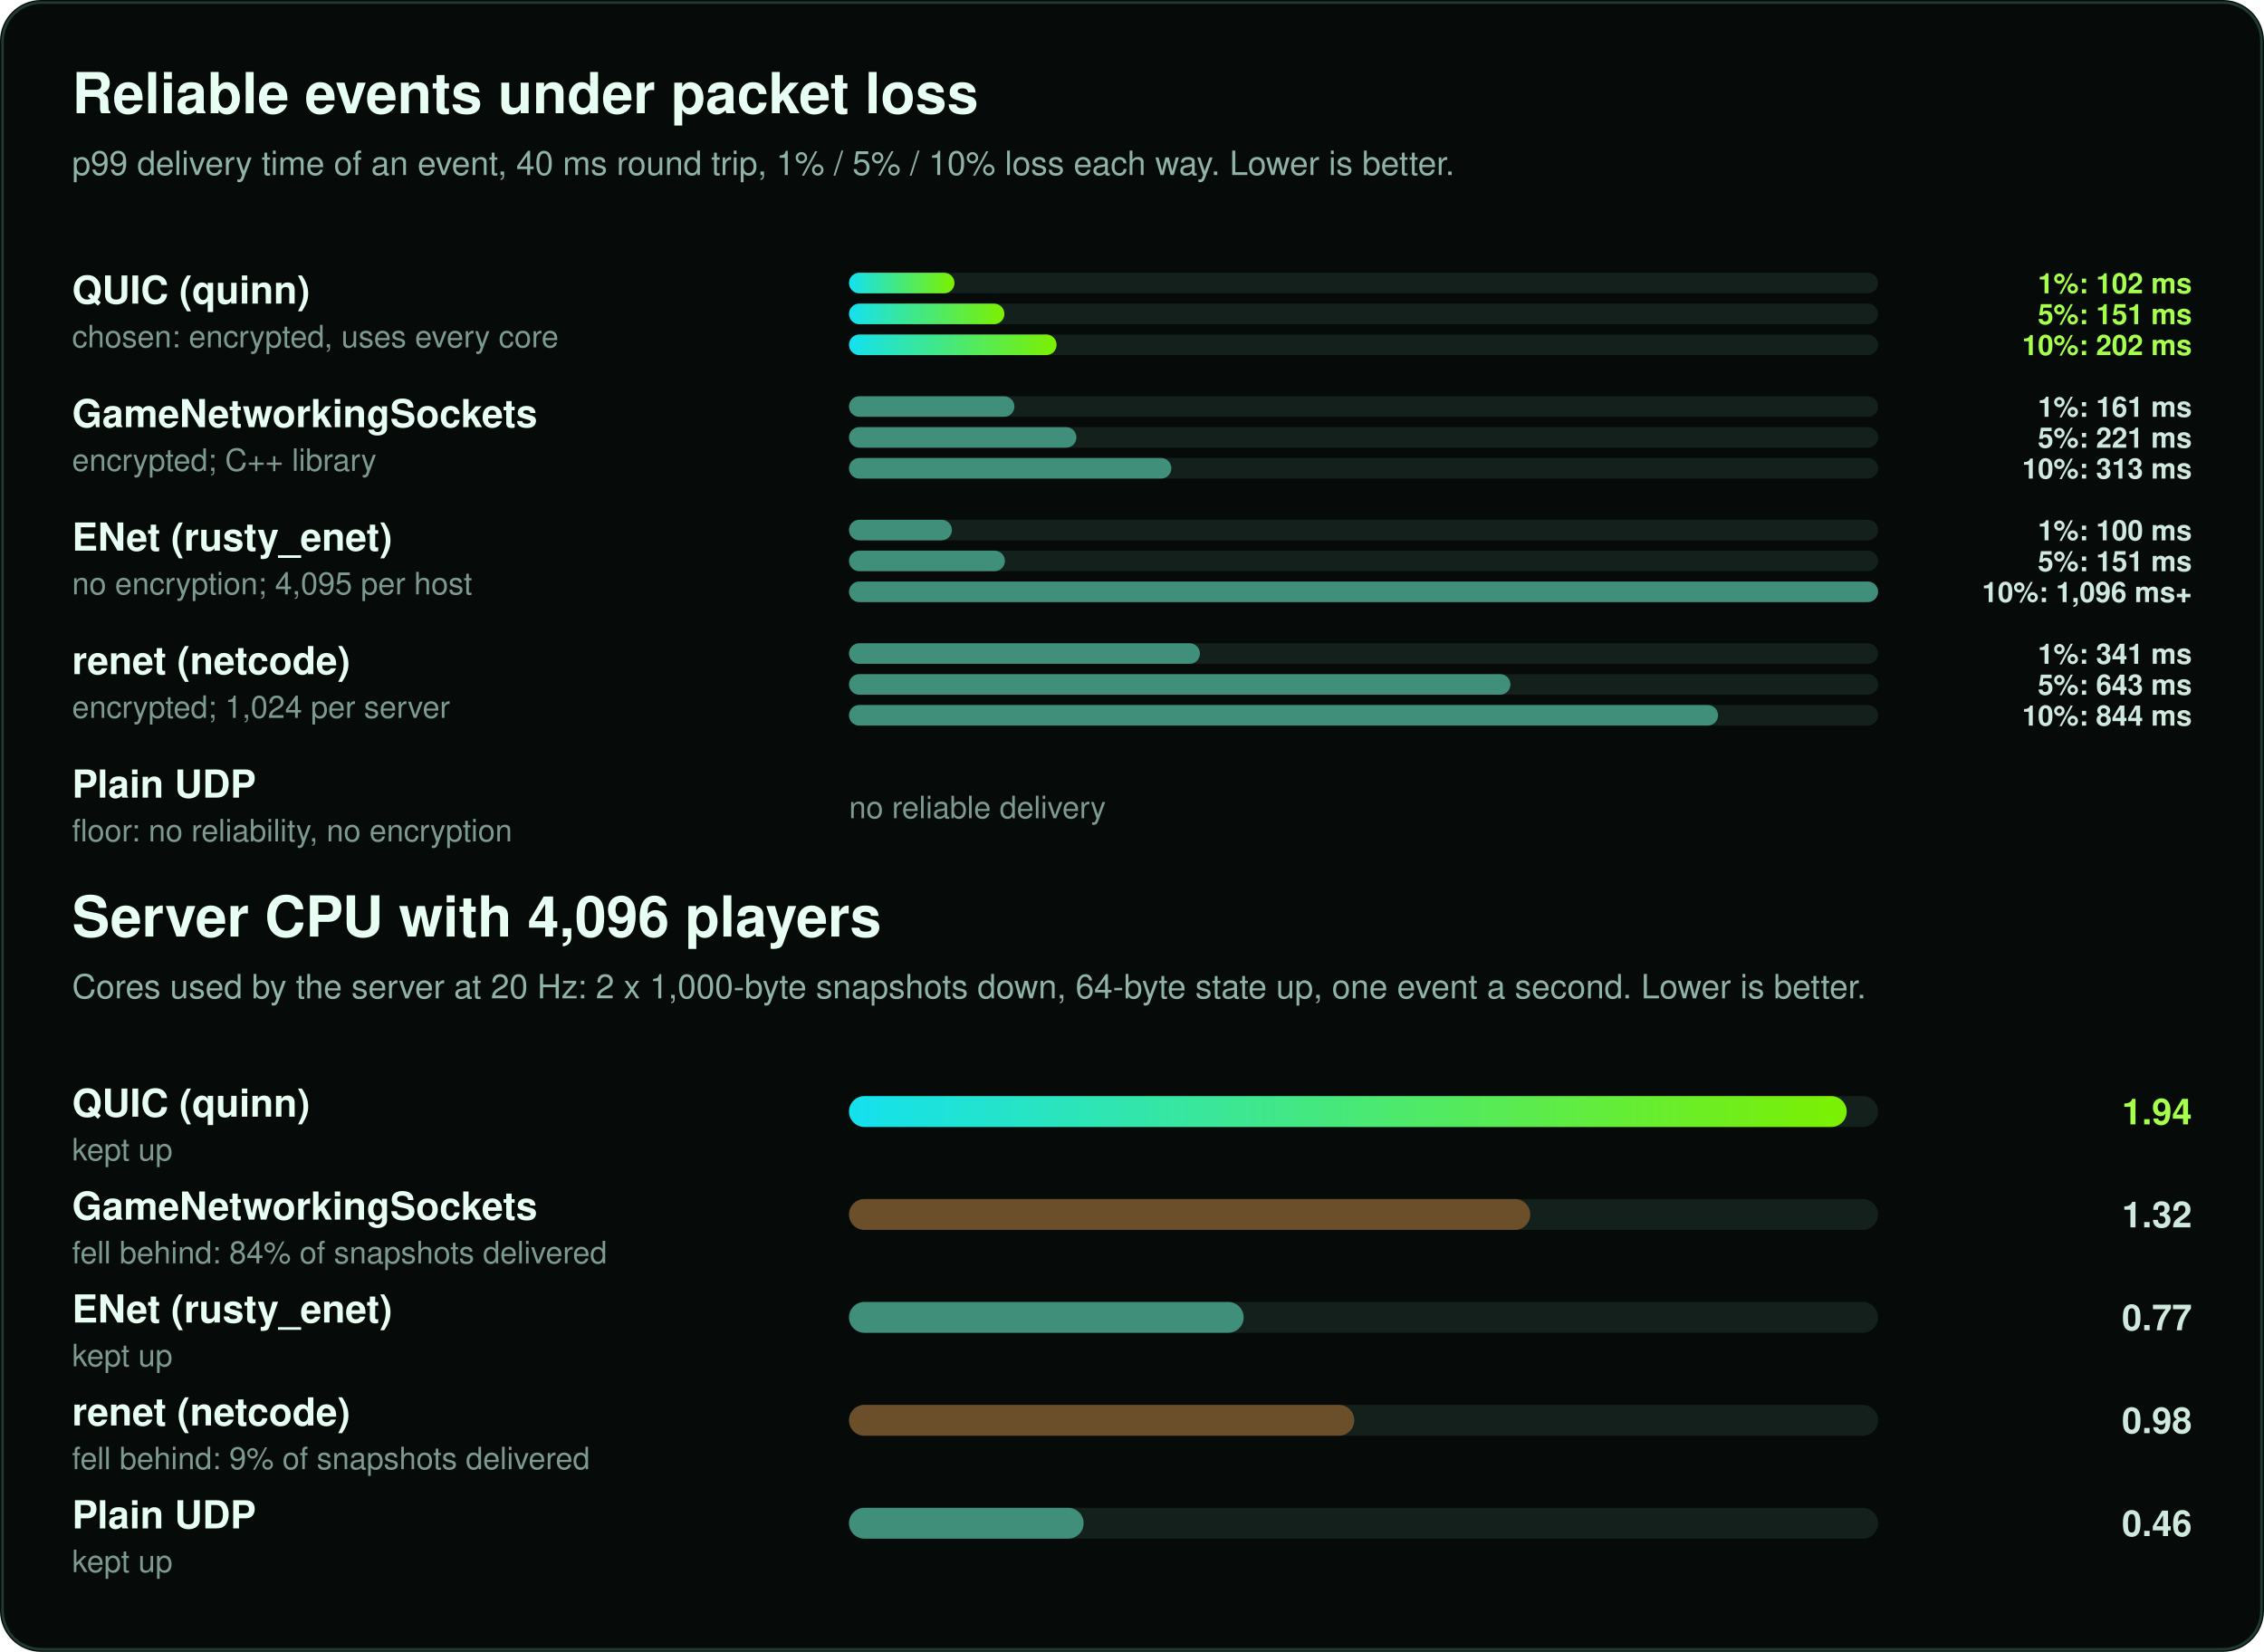
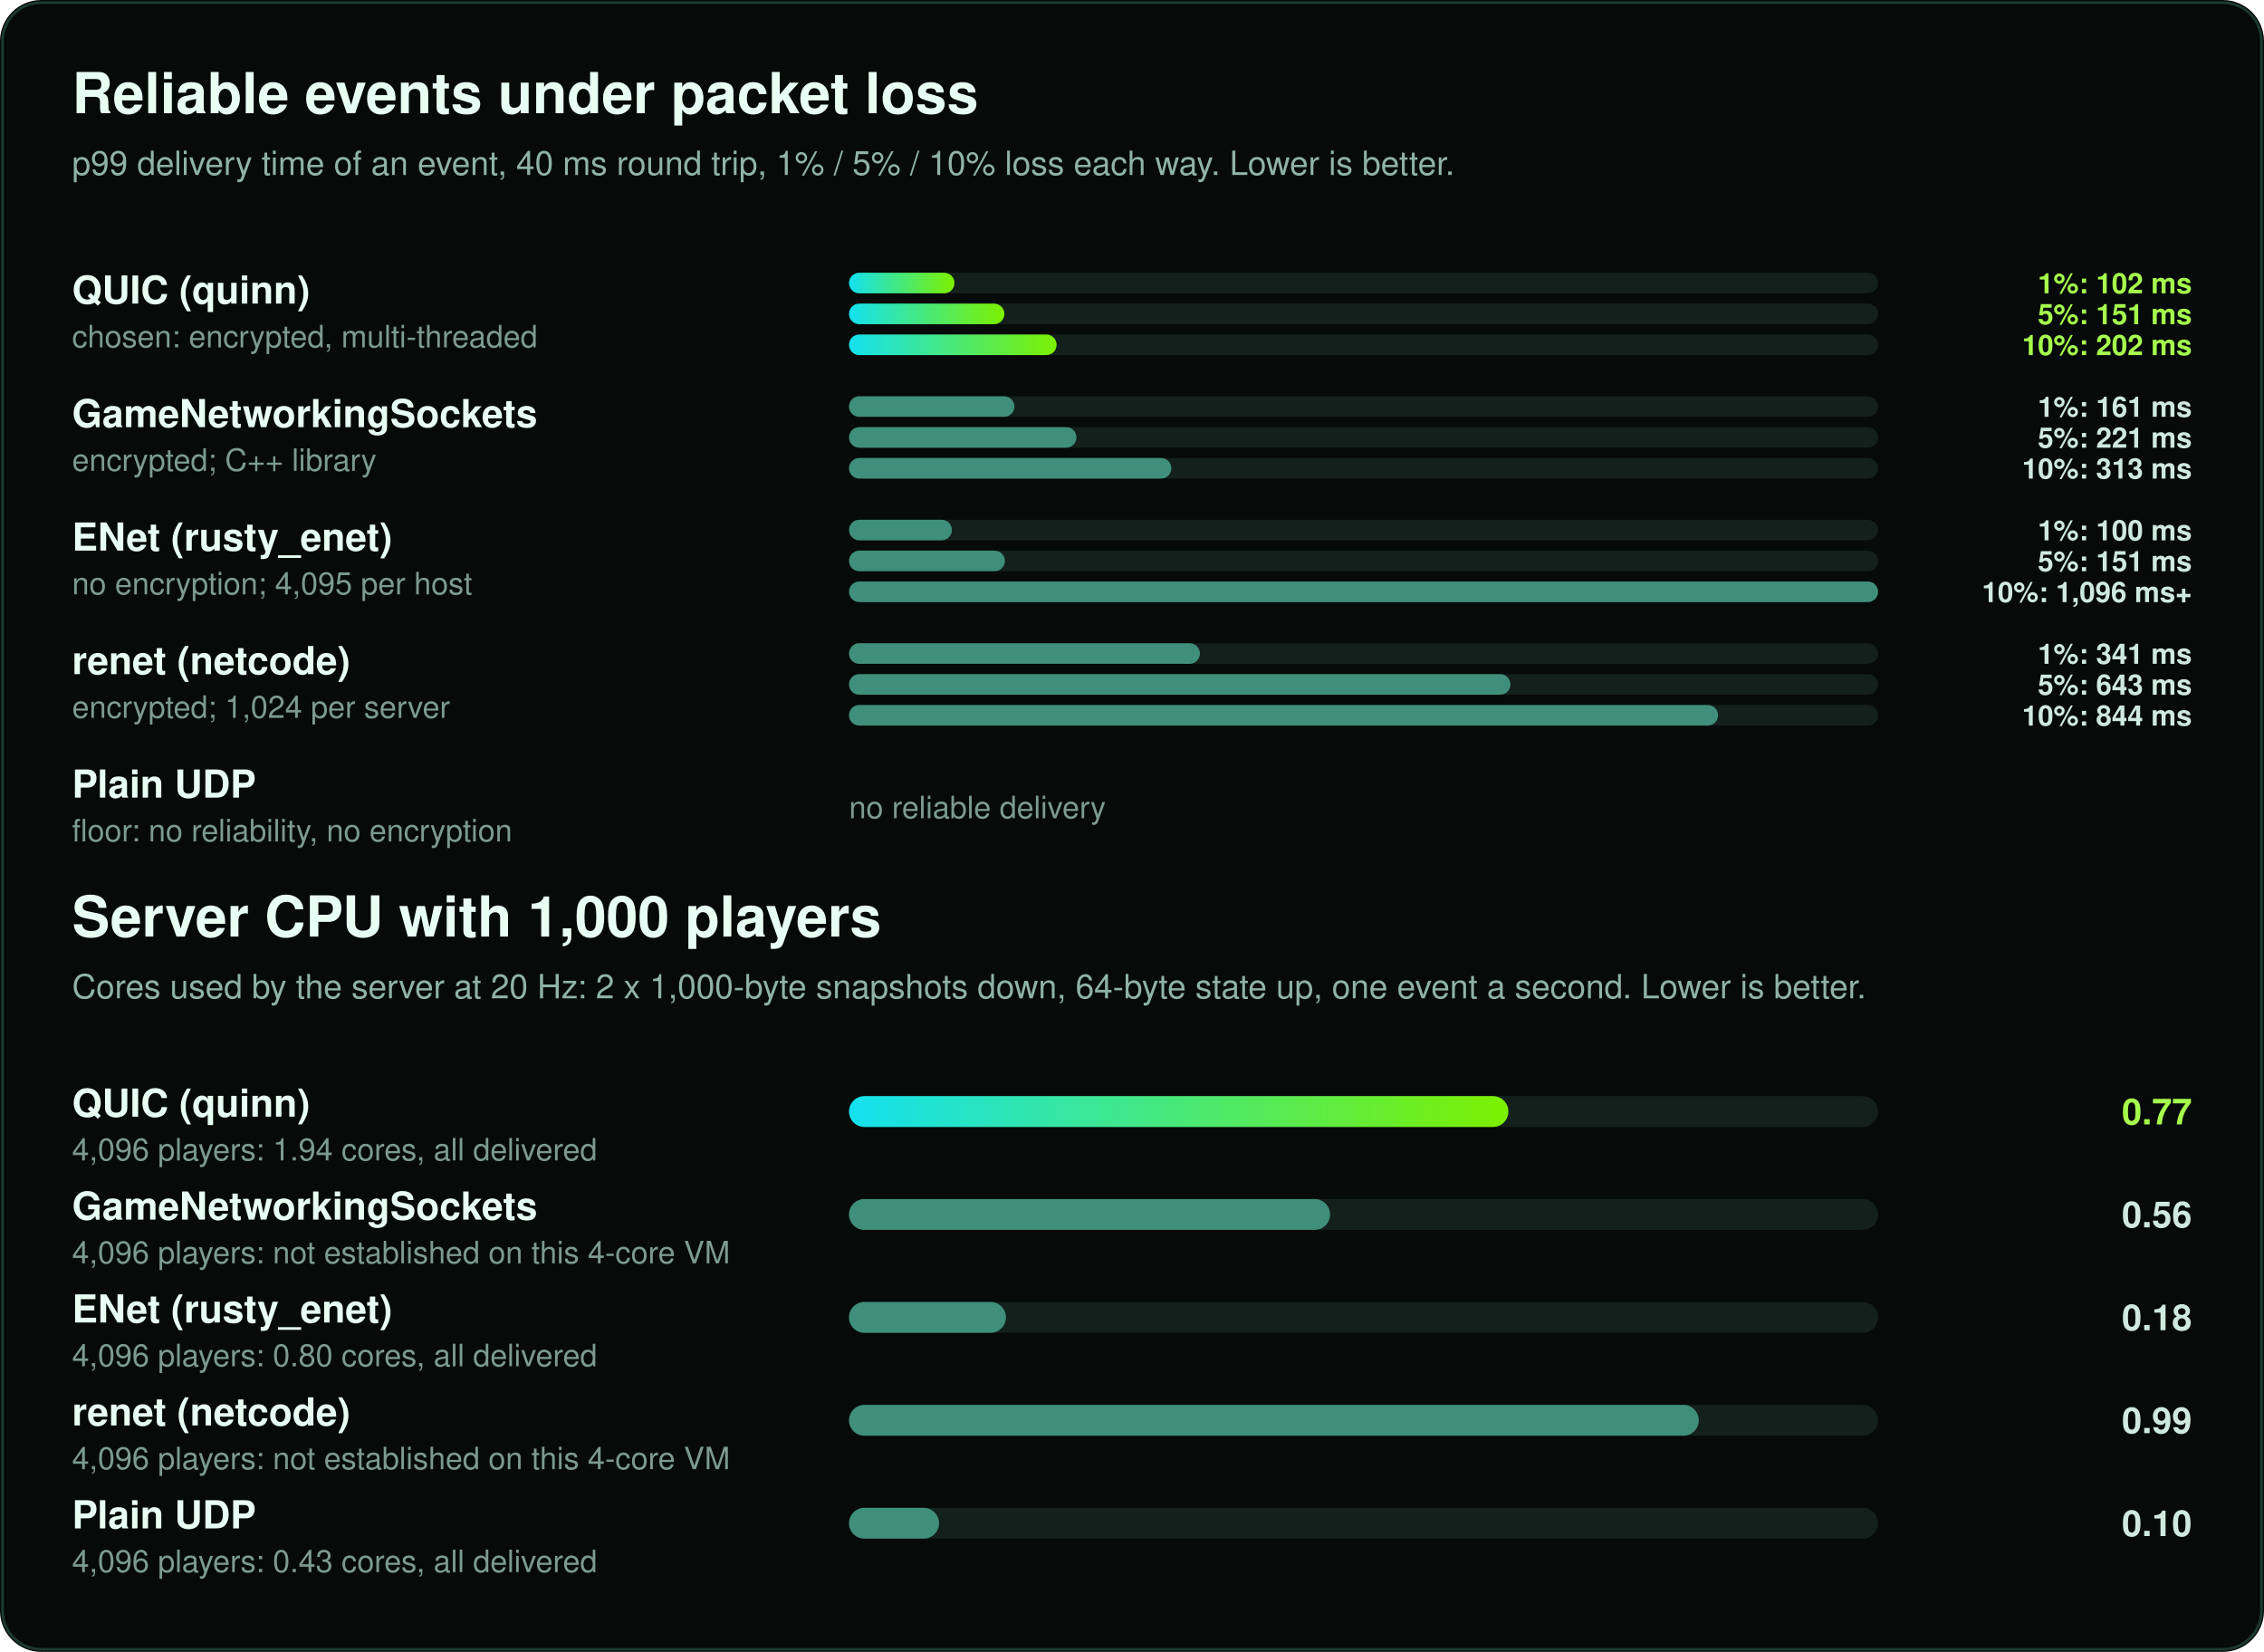
- <svg xmlns="http://www.w3.org/2000/svg" width="880" height="642" viewBox="0 0 880 642" role="img" aria-label="QUIC (quinn): p99 102/151/202 ms, 1.94 cores; GameNetworkingSockets: p99 161/221/313 ms, 1.32 cores; ENet (rusty_enet): p99 100/151/1096 ms, 0.77 cores; renet (netcode): p99 341/643/844 ms, 0.98 cores; Plain UDP: p99 n/a, 0.46 cores">
+ <svg xmlns="http://www.w3.org/2000/svg" width="880" height="642" viewBox="0 0 880 642" role="img" aria-label="QUIC (quinn): p99 102/151/202 ms, 0.77 cores at 1,000 players; GameNetworkingSockets: p99 161/221/313 ms, 0.56 cores at 1,000 players; ENet (rusty_enet): p99 100/151/1096 ms, 0.18 cores at 1,000 players; renet (netcode): p99 341/643/844 ms, 0.99 cores at 1,000 players; Plain UDP: p99 n/a, 0.10 cores at 1,000 players">
  <defs>
    <linearGradient id="g" x1="0" x2="1" y1="0" y2="0">
      <stop offset="0" stop-color="#14e1f0" />
      <stop offset="1" stop-color="#7cf000" />
    </linearGradient>
  </defs>
  <style>text{font-family:-apple-system,BlinkMacSystemFont,'Segoe UI',Helvetica,Arial,sans-serif}.h{font-size:22px;font-weight:700;fill:#e8fff4}.s{font-size:13px;fill:#8fb3a6}.l{font-size:15px;font-weight:600;fill:#e8fff4}.n{font-size:12px;fill:#7d9a90}.p{font-size:14px;font-weight:700;fill:#a6ff4d}.v{font-size:14px;font-weight:600;fill:#cfe9df}.t{font-size:11px}</style>
  <rect width="880" height="642" rx="16" fill="#060a08" />
  <rect x="1" y="1" width="878" height="640" rx="15" fill="none" stroke="#1d3b2f" />
  <text x="28" y="44" class="h">Reliable events under packet loss</text>
  <text x="28" y="68" class="s">p99 delivery time of an event, 40 ms round trip, 1% / 5% / 10% loss each way. Lower is better.</text>
  <text x="28" y="118" class="l">QUIC (quinn)</text>
-   <text x="28" y="135" class="n">chosen: encrypted, uses every core</text>
+   <text x="28" y="135" class="n">chosen: encrypted, multi-threaded</text>
  <rect x="330" y="106" width="400" height="8" rx="4" fill="#13201b" />
  <rect x="330" y="106" width="41.0" height="8" rx="4" fill="url(#g)" />
  <text x="852" y="114" class="p t" text-anchor="end">1%: 102 ms</text>
  <rect x="330" y="118" width="400" height="8" rx="4" fill="#13201b" />
  <rect x="330" y="118" width="60.4" height="8" rx="4" fill="url(#g)" />
  <text x="852" y="126" class="p t" text-anchor="end">5%: 151 ms</text>
  <rect x="330" y="130" width="400" height="8" rx="4" fill="#13201b" />
  <rect x="330" y="130" width="80.7" height="8" rx="4" fill="url(#g)" />
  <text x="852" y="138" class="p t" text-anchor="end">10%: 202 ms</text>
  <text x="28" y="166" class="l">GameNetworkingSockets</text>
  <text x="28" y="183" class="n">encrypted; C++ library</text>
  <rect x="330" y="154" width="400" height="8" rx="4" fill="#13201b" />
  <rect x="330" y="154" width="64.3" height="8" rx="4" fill="#3f8f7a" />
  <text x="852" y="162" class="v t" text-anchor="end">1%: 161 ms</text>
  <rect x="330" y="166" width="400" height="8" rx="4" fill="#13201b" />
  <rect x="330" y="166" width="88.4" height="8" rx="4" fill="#3f8f7a" />
  <text x="852" y="174" class="v t" text-anchor="end">5%: 221 ms</text>
  <rect x="330" y="178" width="400" height="8" rx="4" fill="#13201b" />
  <rect x="330" y="178" width="125.3" height="8" rx="4" fill="#3f8f7a" />
  <text x="852" y="186" class="v t" text-anchor="end">10%: 313 ms</text>
  <text x="28" y="214" class="l">ENet (rusty_enet)</text>
  <text x="28" y="231" class="n">no encryption; 4,095 per host</text>
  <rect x="330" y="202" width="400" height="8" rx="4" fill="#13201b" />
  <rect x="330" y="202" width="40.0" height="8" rx="4" fill="#3f8f7a" />
  <text x="852" y="210" class="v t" text-anchor="end">1%: 100 ms</text>
  <rect x="330" y="214" width="400" height="8" rx="4" fill="#13201b" />
  <rect x="330" y="214" width="60.6" height="8" rx="4" fill="#3f8f7a" />
  <text x="852" y="222" class="v t" text-anchor="end">5%: 151 ms</text>
  <rect x="330" y="226" width="400" height="8" rx="4" fill="#13201b" />
  <rect x="330" y="226" width="400.0" height="8" rx="4" fill="#3f8f7a" />
  <text x="852" y="234" class="v t" text-anchor="end">10%: 1,096 ms+</text>
  <text x="28" y="262" class="l">renet (netcode)</text>
  <text x="28" y="279" class="n">encrypted; 1,024 per server</text>
  <rect x="330" y="250" width="400" height="8" rx="4" fill="#13201b" />
  <rect x="330" y="250" width="136.4" height="8" rx="4" fill="#3f8f7a" />
  <text x="852" y="258" class="v t" text-anchor="end">1%: 341 ms</text>
  <rect x="330" y="262" width="400" height="8" rx="4" fill="#13201b" />
  <rect x="330" y="262" width="257.1" height="8" rx="4" fill="#3f8f7a" />
  <text x="852" y="270" class="v t" text-anchor="end">5%: 643 ms</text>
  <rect x="330" y="274" width="400" height="8" rx="4" fill="#13201b" />
  <rect x="330" y="274" width="337.8" height="8" rx="4" fill="#3f8f7a" />
  <text x="852" y="282" class="v t" text-anchor="end">10%: 844 ms</text>
  <text x="28" y="310" class="l">Plain UDP</text>
  <text x="28" y="327" class="n">floor: no reliability, no encryption</text>
  <text x="330" y="318" class="n">no reliable delivery</text>
-   <text x="28" y="364" class="h">Server CPU with 4,096 players</text>
+   <text x="28" y="364" class="h">Server CPU with 1,000 players</text>
  <text x="28" y="388" class="s">Cores used by the server at 20 Hz: 2 x 1,000-byte snapshots down, 64-byte state up, one event a second. Lower is better.</text>
  <text x="28" y="434" class="l">QUIC (quinn)</text>
-   <text x="28" y="451" class="n">kept up</text>
+   <text x="28" y="451" class="n">4,096 players: 1.94 cores, all delivered</text>
  <rect x="330" y="426" width="400" height="12" rx="6" fill="#13201b" />
-   <rect x="330" y="426" width="387.8" height="12" rx="6" fill="url(#g)" />
-   <text x="852" y="437" class="p" text-anchor="end">1.94</text>
+   <rect x="330" y="426" width="256.3" height="12" rx="6" fill="url(#g)" />
+   <text x="852" y="437" class="p" text-anchor="end">0.77</text>
  <text x="28" y="474" class="l">GameNetworkingSockets</text>
-   <text x="28" y="491" class="n">fell behind: 84% of snapshots delivered</text>
+   <text x="28" y="491" class="n">4,096 players: not established on this 4-core VM</text>
  <rect x="330" y="466" width="400" height="12" rx="6" fill="#13201b" />
-   <rect x="330" y="466" width="264.8" height="12" rx="6" fill="#6b4f2a" />
-   <text x="852" y="477" class="v" text-anchor="end">1.32</text>
+   <rect x="330" y="466" width="187.0" height="12" rx="6" fill="#3f8f7a" />
+   <text x="852" y="477" class="v" text-anchor="end">0.56</text>
  <text x="28" y="514" class="l">ENet (rusty_enet)</text>
-   <text x="28" y="531" class="n">kept up</text>
+   <text x="28" y="531" class="n">4,096 players: 0.80 cores, all delivered</text>
  <rect x="330" y="506" width="400" height="12" rx="6" fill="#13201b" />
-   <rect x="330" y="506" width="153.4" height="12" rx="6" fill="#3f8f7a" />
-   <text x="852" y="517" class="v" text-anchor="end">0.77</text>
+   <rect x="330" y="506" width="61.0" height="12" rx="6" fill="#3f8f7a" />
+   <text x="852" y="517" class="v" text-anchor="end">0.18</text>
  <text x="28" y="554" class="l">renet (netcode)</text>
-   <text x="28" y="571" class="n">fell behind: 9% of snapshots delivered</text>
+   <text x="28" y="571" class="n">4,096 players: not established on this 4-core VM</text>
  <rect x="330" y="546" width="400" height="12" rx="6" fill="#13201b" />
-   <rect x="330" y="546" width="196.4" height="12" rx="6" fill="#6b4f2a" />
-   <text x="852" y="557" class="v" text-anchor="end">0.98</text>
+   <rect x="330" y="546" width="330.3" height="12" rx="6" fill="#3f8f7a" />
+   <text x="852" y="557" class="v" text-anchor="end">0.99</text>
  <text x="28" y="594" class="l">Plain UDP</text>
-   <text x="28" y="611" class="n">kept up</text>
+   <text x="28" y="611" class="n">4,096 players: 0.43 cores, all delivered</text>
  <rect x="330" y="586" width="400" height="12" rx="6" fill="#13201b" />
-   <rect x="330" y="586" width="91.2" height="12" rx="6" fill="#3f8f7a" />
-   <text x="852" y="597" class="v" text-anchor="end">0.46</text>
+   <rect x="330" y="586" width="35.0" height="12" rx="6" fill="#3f8f7a" />
+   <text x="852" y="597" class="v" text-anchor="end">0.10</text>
</svg>
